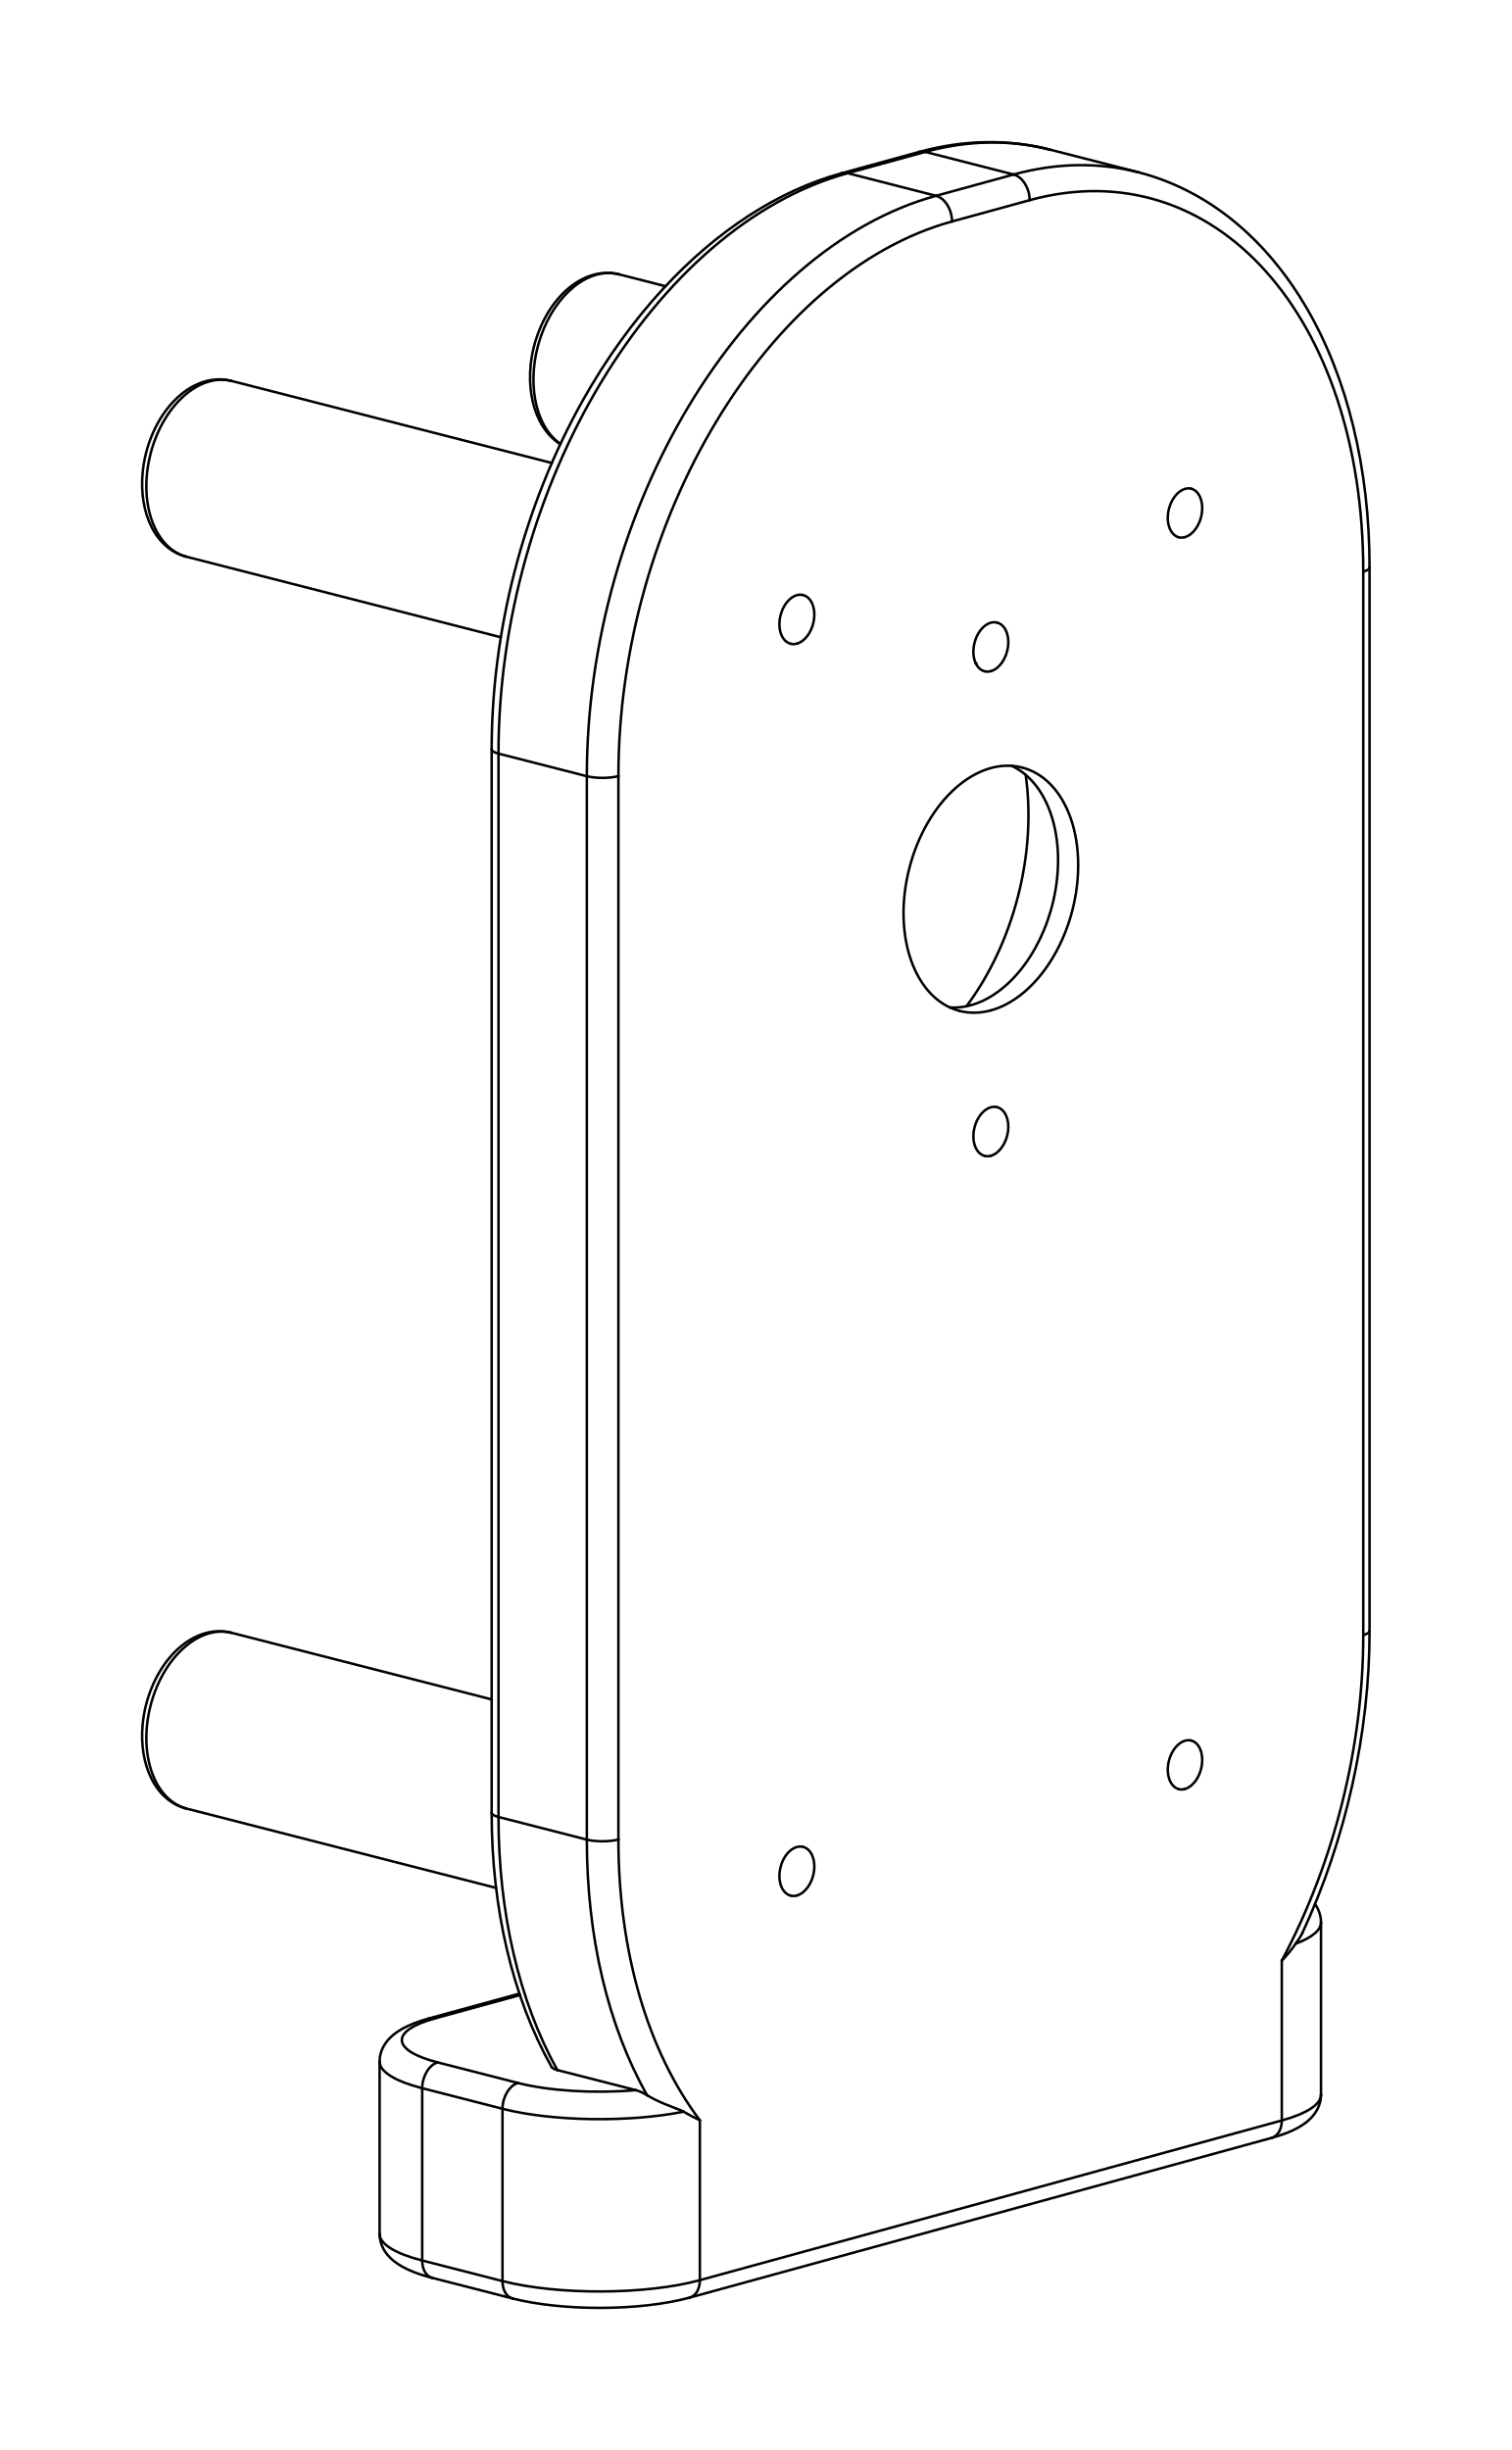
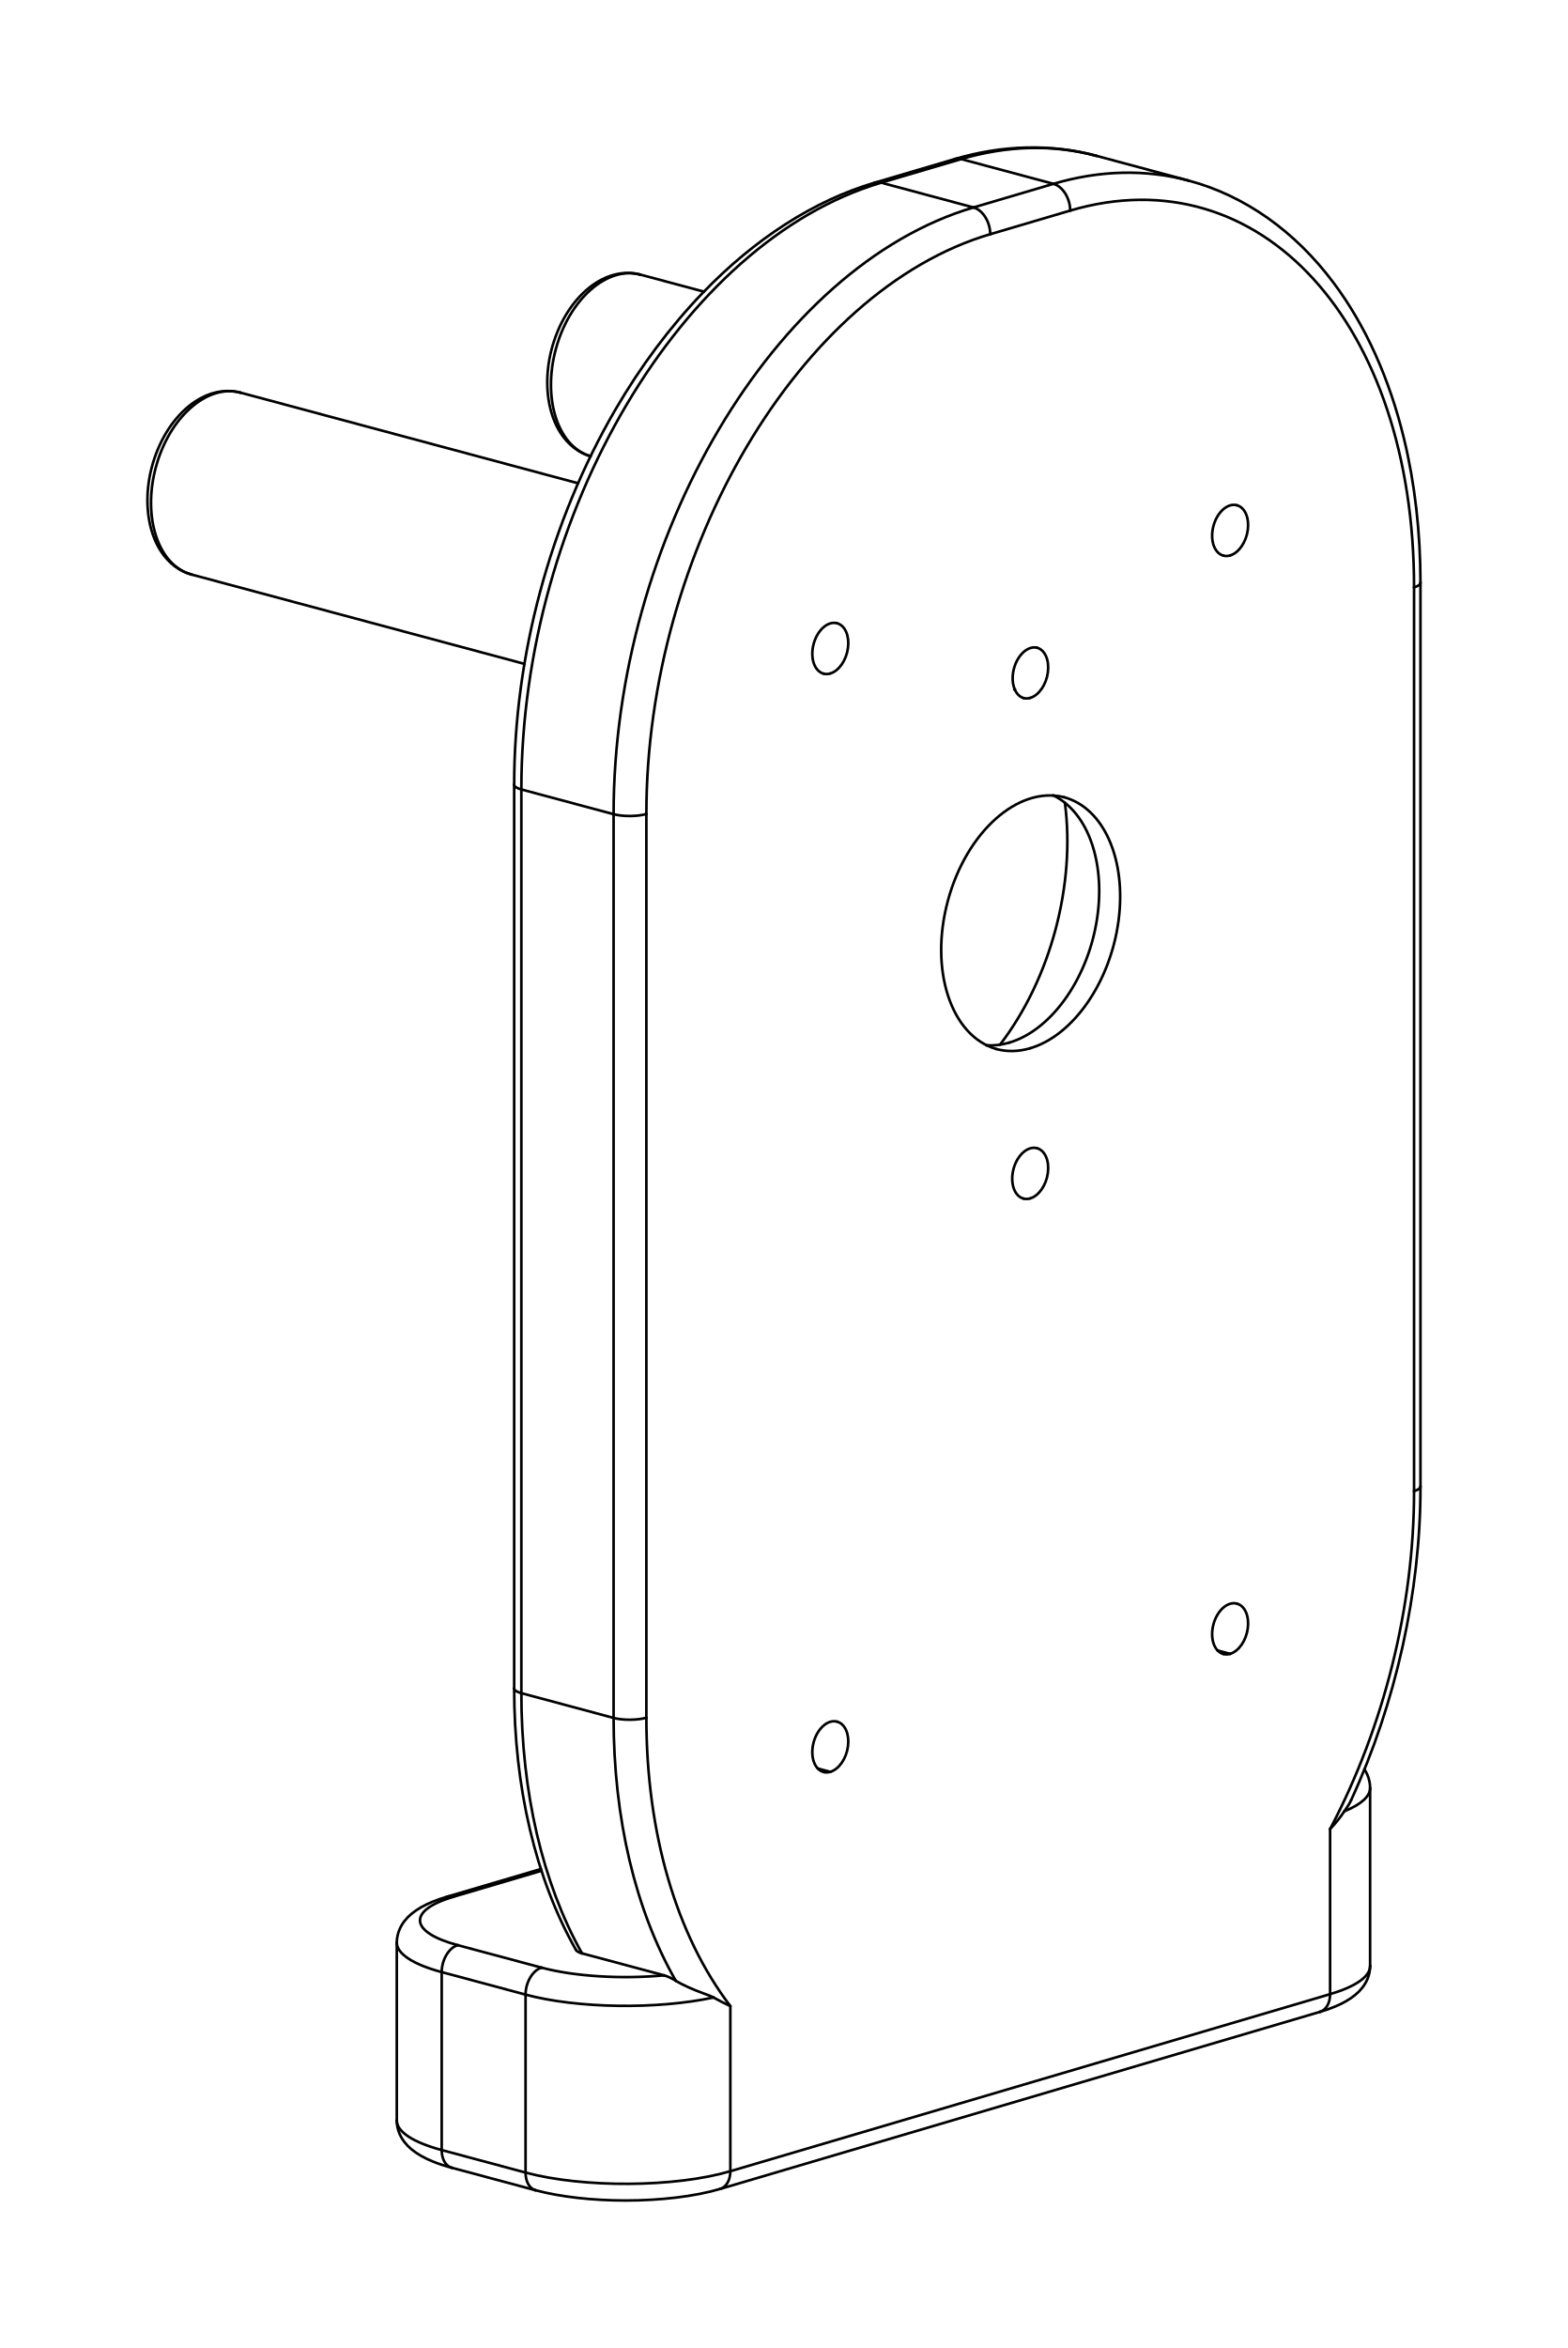
- <svg xmlns="http://www.w3.org/2000/svg" width="54.146mm" height="87.749mm" viewBox="-24.811 -40.443 54.146 87.749" version="1.1">
+ <svg xmlns="http://www.w3.org/2000/svg" width="54.124mm" height="81.027mm" viewBox="-24.815 -36.889 54.124 81.027" version="1.1">
  <g transform="scale(1,-1)" stroke-linecap="round">
    <g fill="none" stroke="rgb(0,0,0)" stroke-width="0.09" id="visible">
-       <path d="M -1.631,-34.601 Q -1.853,-34.466 -2.035,-34.418" />
-       <line x1="-4.848" y1="-33.698" x2="-2.035" y2="-34.418" />
-       <line x1="-2.66" y1="12.647" x2="-2.66" y2="-25.44" />
-       <path d="M -2.66,-25.44 A 17.2,11.523 -104.365 0,1 0.258,-35.498" />
-       <path d="M -0.325,-35.189 Q -0.023,-35.365 0.258,-35.498" />
-       <path d="M -0.325,-35.189 C -0.429,-35.132 -0.549,-35.092 -0.668,-35.045 C -0.885,-34.963 -1.112,-34.871 -1.319,-34.77 C -1.435,-34.713 -1.539,-34.657 -1.631,-34.601" />
-       <path d="M -4.848,-33.698 Q -5.015,-33.654 -5.052,-33.59" />
-       <path d="M 9.291,32.511 A 17.2,11.523 -104.365 0,1 -2.66,12.647" />
-       <line x1="12.07" y1="33.274" x2="9.291" y2="32.511" />
-       <line x1="0.258" y1="-41.223" x2="0.258" y2="-35.498" />
-       <path d="M 24.02,19.969 A 17.2,11.523 -104.365 0,1 12.07,33.274" />
-       <line x1="21.102" y1="-35.503" x2="0.258" y2="-41.223" />
-       <line x1="24.02" y1="-18.118" x2="24.02" y2="19.969" />
-       <line x1="21.102" y1="-35.503" x2="21.102" y2="-29.778" />
-       <path d="M 21.102,-29.778 A 17.2,11.523 -104.365 0,1 24.02,-18.118" />
-       <path d="M 3.732,-27.446 A 0.9,0.603 -104.365 0,1 3.956,-25.706" />
-       <path d="M 3.956,-25.706 A 0.9,0.603 -104.365 0,1 3.509,-27.45" />
-       <path d="M 3.509,-27.45 A 0.9,0.603 -104.365 0,1 3.732,-27.446" />
-       <path d="M 17.628,-23.632 A 0.9,0.603 -104.365 0,1 17.852,-21.893" />
-       <path d="M 17.852,-21.893 A 0.9,0.603 -104.365 0,1 17.405,-23.636" />
-       <path d="M 17.405,-23.636 A 0.9,0.603 -104.365 0,1 17.628,-23.632" />
-       <path d="M 10.68,-0.952 A 0.9,0.603 -104.365 0,1 10.904,0.788" />
-       <path d="M 10.904,0.788 A 0.9,0.603 -104.365 0,1 10.457,-0.956" />
-       <path d="M 10.457,-0.956 A 0.9,0.603 -104.365 0,1 10.68,-0.952" />
-       <path d="M 10.68,4.255 A 4.5,3.015 -104.365 0,1 11.797,12.954" />
-       <path d="M 11.797,12.954 A 4.5,3.015 -104.365 0,1 9.564,4.235" />
-       <path d="M 9.564,4.235 A 4.5,3.015 -104.365 0,1 10.68,4.255" />
-       <path d="M 3.732,17.39 A 0.9,0.603 -104.365 0,1 3.956,19.13" />
-       <path d="M 3.956,19.13 A 0.9,0.603 -104.365 0,1 3.509,17.386" />
-       <path d="M 3.509,17.386 A 0.9,0.603 -104.365 0,1 3.732,17.39" />
-       <path d="M 10.68,16.404 A 0.9,0.603 -104.365 0,1 10.904,18.144" />
-       <path d="M 10.904,18.144 A 0.9,0.603 -104.365 0,1 10.457,16.4" />
-       <path d="M 10.457,16.4 A 0.9,0.603 -104.365 0,1 10.68,16.404" />
-       <path d="M 17.628,21.204 A 0.9,0.603 -104.365 0,1 17.852,22.943" />
-       <path d="M 17.852,22.943 A 0.9,0.603 -104.365 0,1 17.405,21.2" />
-       <path d="M 17.405,21.2 A 0.9,0.603 -104.365 0,1 17.628,21.204" />
-       <path d="M 9.806,4.402 A 8.15,5.46 -104.365 0,1 11.928,12.691" />
-       <path d="M 21.839,-28.788 C 21.782,-28.913 21.697,-29.032 21.599,-29.173" />
-       <path d="M 0.258,-41.223 A 0.8,0.555 -74.654 0,0 -0.105,-41.847" />
-       <path d="M 21.102,-35.503 A 0.8,0.555 -74.654 0,0 20.739,-36.127" />
-       <path d="M 21.599,-29.173 Q 21.382,-29.491 21.102,-29.778" />
-       <path d="M 9.961,4.439 A 4.5,3.015 -104.365 0,1 11.429,13.012" />
-       <path d="M 9.213,4.36 A 4.5,3.015 -104.365 0,1 9.961,4.439" />
-       <line x1="10.138" y1="16.69" x2="10.157" y2="16.686" />
-       <path d="M 10.145,16.677 A 0.9,0.603 -104.365 0,1 10.157,16.686" />
-       <line x1="-3.791" y1="-25.445" x2="-6.955" y2="-24.634" />
-       <line x1="-3.791" y1="12.642" x2="-3.791" y2="-25.445" />
-       <line x1="-6.955" y1="13.452" x2="-6.955" y2="-24.634" />
-       <line x1="-3.791" y1="12.642" x2="-6.955" y2="13.452" />
-       <path d="M -3.791,-25.445 A 18.0,12.059 -104.365 0,1 -1.631,-34.601" />
-       <path d="M -6.955,-24.634 A 18.0,12.059 -104.365 0,1 -4.848,-33.698" />
-       <path d="M -3.791,12.642 A 0.8,0.212 -4.947877294637531e-15 0,1 -2.66,12.647" />
-       <path d="M -3.791,-25.445 A 0.8,0.212 0.0 0,1 -2.66,-25.44" />
-       <path d="M -6.955,13.452 A 0.8,0.212 180.0 0,0 -7.2,13.605" />
-       <path d="M -6.955,-24.634 A 0.8,0.212 180.0 0,0 -7.2,-24.482" />
-       <line x1="8.715" y1="33.43" x2="5.551" y2="34.24" />
-       <path d="M 8.715,33.43 A 18.0,12.059 -104.365 0,1 -3.791,12.642" />
-       <path d="M 5.551,34.24 A 18.0,12.059 -104.365 0,1 -6.955,13.452" />
-       <path d="M -6.812,-35.085 A 0.8,0.536 75.635 0,0 -6.256,-34.161" />
-       <path d="M -6.256,-34.161 A 4.2,1.113 0.0 0,1 -2.035,-34.418" />
-       <path d="M -6.812,-35.085 A 5.0,1.326 0.0 0,1 -0.325,-35.189" />
-       <line x1="-6.189" y1="-31.013" x2="-9.235" y2="-31.849" />
-       <path d="M -9.235,-31.849 A 4.2,1.113 0.0 0,1 -9.133,-33.424" />
-       <line x1="-9.133" y1="-33.424" x2="-6.256" y2="-34.161" />
-       <path d="M 8.715,33.43 A 0.8,0.555 -74.654 0,0 9.291,32.511" />
-       <path d="M 5.551,34.24 A 0.8,0.555 105.346 0,1 5.339,34.24" />
-       <line x1="11.495" y1="34.193" x2="8.715" y2="33.43" />
-       <line x1="8.33" y1="35.003" x2="5.551" y2="34.24" />
-       <line x1="11.495" y1="34.193" x2="8.33" y2="35.003" />
-       <line x1="-6.812" y1="-41.256" x2="-6.812" y2="-35.085" />
-       <path d="M -6.812,-41.256 A 5.0,1.326 0.0 0,1 0.258,-41.223" />
-       <path d="M -9.688,-34.348 A 0.8,0.536 75.635 0,0 -9.133,-33.424" />
-       <line x1="-9.688" y1="-34.348" x2="-6.812" y2="-35.085" />
-       <path d="M 21.599,-29.173 A 5.0,1.326 0.0 0,1 22.506,-28.411" />
-       <path d="M -9.447,-31.849 A 0.8,0.555 -74.654 0,0 -9.235,-31.849" />
-       <path d="M -11.214,-33.394 A 5.0,1.326 0.0 0,1 -9.688,-34.348" />
-       <path d="M 11.495,34.193 A 0.8,0.555 -74.654 0,0 12.07,33.274" />
-       <path d="M 24.245,20.116 A 0.8,0.212 180.0 0,0 24.02,19.969" />
-       <path d="M 15.96,34.274 A 18.0,12.059 -104.365 0,1 11.495,34.193" />
-       <path d="M 24.245,-17.97 A 0.8,0.212 180.0 0,0 24.02,-18.118" />
-       <path d="M 21.102,-35.503 A 5.0,1.326 0.0 0,1 22.506,-34.582" />
-       <path d="M 8.33,35.003 A 0.8,0.555 105.346 0,1 8.118,35.003" />
-       <path d="M 12.796,35.084 A 18.0,12.059 -104.365 0,1 8.33,35.003" />
-       <path d="M -16.534,-18.033 A 3.25,2.177 -104.365 0,1 -18.147,-24.329" />
-       <path d="M -16.534,26.803 A 3.25,2.177 -104.365 0,1 -18.147,20.507" />
-       <path d="M -2.638,30.617 A 3.25,2.177 -104.365 0,1 -4.737,24.544" />
-       <line x1="-9.688" y1="-40.519" x2="-6.812" y2="-41.256" />
-       <line x1="-9.688" y1="-40.519" x2="-9.688" y2="-34.348" />
-       <path d="M -6.812,-41.256 A 0.8,0.536 -104.365 0,1 -6.454,-41.878" />
-       <path d="M -11.214,-39.565 A 5.0,1.326 0.0 0,1 -9.688,-40.519" />
-       <path d="M -9.688,-40.519 A 0.8,0.536 -104.365 0,1 -9.331,-41.141" />
-       <line x1="-7.2" y1="13.605" x2="-7.2" y2="-24.482" />
-       <path d="M -7.2,-24.482 C -7.203,-27.891 -6.455,-31.1 -5.052,-33.59" />
-       <path d="M 5.339,34.24 C 3.074,33.622 0.856,32.175 -1.048,30.111 C -2.121,28.951 -3.095,27.598 -3.931,26.11 C -4.984,24.237 -5.817,22.15 -6.374,19.991 C -6.919,17.883 -7.2,15.708 -7.2,13.605" />
-       <path d="M 22.292,-27.751 C 22.329,-27.803 22.361,-27.858 22.39,-27.916 C 22.464,-28.068 22.506,-28.239 22.506,-28.411" />
-       <line x1="-6.206" y1="-30.96" x2="-9.447" y2="-31.849" />
-       <path d="M -9.447,-31.849 C -9.648,-31.904 -9.834,-31.966 -10.005,-32.034 C -10.276,-32.142 -10.51,-32.265 -10.709,-32.426 C -10.868,-32.554 -11.005,-32.711 -11.098,-32.899 C -11.173,-33.051 -11.215,-33.222 -11.214,-33.394" />
-       <path d="M 24.245,20.116 C 24.249,23.632 23.453,26.932 21.966,29.454 C 21.373,30.463 20.673,31.351 19.882,32.088 C 18.737,33.157 17.399,33.907 15.96,34.274" />
-       <line x1="-0.105" y1="-41.847" x2="20.739" y2="-36.127" />
-       <line x1="24.245" y1="-17.97" x2="24.245" y2="20.116" />
-       <line x1="22.506" y1="-34.582" x2="22.506" y2="-28.411" />
-       <path d="M 21.839,-28.788 C 23.395,-25.444 24.25,-21.602 24.245,-17.97" />
-       <line x1="8.118" y1="35.003" x2="5.339" y2="34.24" />
-       <path d="M 12.796,35.084 C 11.298,35.469 9.698,35.438 8.118,35.003" />
-       <line x1="-7.2" y1="-20.423" x2="-16.534" y2="-18.033" />
-       <line x1="-7.042" y1="-27.174" x2="-18.147" y2="-24.329" />
-       <line x1="-5.046" y1="23.861" x2="-16.534" y2="26.803" />
-       <line x1="-6.872" y1="17.619" x2="-18.147" y2="20.507" />
-       <line x1="-0.974" y1="30.191" x2="-2.638" y2="30.617" />
-       <line x1="12.796" y1="35.084" x2="15.96" y2="34.274" />
-       <path d="M -6.454,-41.878 C -5.6,-42.098 -4.471,-42.217 -3.33,-42.216 C -2.141,-42.216 -0.97,-42.086 -0.105,-41.847" />
-       <line x1="-11.214" y1="-39.565" x2="-11.214" y2="-33.394" />
-       <path d="M 20.739,-36.127 C 20.939,-36.072 21.126,-36.011 21.297,-35.943 C 21.567,-35.835 21.801,-35.711 22.001,-35.551 C 22.159,-35.422 22.297,-35.266 22.389,-35.078 C 22.464,-34.926 22.506,-34.754 22.506,-34.582" />
-       <path d="M -16.534,-18.033 C -16.963,-17.922 -17.434,-17.987 -17.868,-18.214 C -18.187,-18.379 -18.488,-18.629 -18.748,-18.942 C -19.265,-19.56 -19.616,-20.432 -19.699,-21.296 C -19.771,-22.013 -19.661,-22.715 -19.386,-23.26 C -19.112,-23.81 -18.667,-24.198 -18.147,-24.329" />
-       <path d="M -16.534,26.803 C -16.963,26.914 -17.434,26.849 -17.868,26.622 C -18.187,26.457 -18.488,26.207 -18.748,25.894 C -19.265,25.276 -19.616,24.404 -19.699,23.54 C -19.771,22.824 -19.661,22.121 -19.386,21.576 C -19.112,21.026 -18.667,20.638 -18.147,20.507" />
-       <path d="M -2.638,30.617 C -3.067,30.728 -3.538,30.662 -3.972,30.436 C -4.291,30.271 -4.592,30.021 -4.853,29.707 C -5.37,29.09 -5.721,28.218 -5.804,27.353 C -5.875,26.637 -5.766,25.934 -5.49,25.39 C -5.307,25.024 -5.05,24.727 -4.742,24.533" />
-       <line x1="-9.331" y1="-41.141" x2="-6.454" y2="-41.878" />
-       <path d="M -11.214,-39.565 C -11.215,-39.735 -11.174,-39.904 -11.101,-40.054 C -11.009,-40.246 -10.869,-40.405 -10.709,-40.534 C -10.509,-40.695 -10.274,-40.819 -10.003,-40.927 C -9.8,-41.007 -9.576,-41.079 -9.331,-41.141" />
+       <line x1="-4.725" y1="-30.519" x2="-1.894" y2="-31.278" />
+       <path d="M -1.489,-31.464 Q -1.712,-31.328 -1.894,-31.278" />
+       <line x1="-2.503" y1="8.799" x2="-2.503" y2="-22.387" />
+       <path d="M -1.489,-31.464 C -1.232,-31.623 -0.86,-31.781 -0.526,-31.902 C -0.407,-31.948 -0.287,-31.986 -0.185,-32.042" />
+       <path d="M -0.185,-32.042 Q 0.116,-32.212 0.396,-32.339" />
+       <path d="M 0.396,-32.339 A 17.2,11.39 74.98 0,0 -2.503,-22.387" />
+       <path d="M -4.725,-30.519 Q -4.892,-30.473 -4.931,-30.405" />
+       <line x1="23.997" y1="16.62" x2="23.997" y2="-14.567" />
+       <path d="M 12.127,29.622 A 17.2,11.39 74.98 0,0 23.997,16.62" />
+       <path d="M 23.997,-14.567 A 17.2,11.39 74.98 0,0 21.099,-26.229" />
+       <line x1="9.367" y1="28.807" x2="12.127" y2="29.622" />
+       <line x1="21.099" y1="-31.927" x2="21.099" y2="-26.229" />
+       <path d="M -2.503,8.799 A 17.2,11.39 74.98 0,0 9.367,28.807" />
+       <line x1="21.099" y1="-31.927" x2="0.396" y2="-38.037" />
+       <line x1="0.396" y1="-38.037" x2="0.396" y2="-32.339" />
+       <path d="M 17.648,-20.183 A 0.9,0.596 -105.02 0,1 17.881,-18.45" />
+       <path d="M 17.881,-18.45 A 0.9,0.596 -105.02 0,1 17.415,-20.189" />
+       <path d="M 17.415,-20.189 A 0.9,0.596 -105.02 0,1 17.648,-20.183" />
+       <path d="M 10.747,-4.467 A 0.9,0.596 -105.02 0,1 10.98,-2.734" />
+       <path d="M 10.98,-2.734 A 0.9,0.596 -105.02 0,1 10.514,-4.473" />
+       <path d="M 10.514,-4.473 A 0.9,0.596 -105.02 0,1 10.747,-4.467" />
+       <path d="M 17.648,17.721 A 0.9,0.596 -105.02 0,1 17.881,19.454" />
+       <path d="M 17.881,19.454 A 0.9,0.596 -105.02 0,1 17.415,17.715" />
+       <path d="M 17.415,17.715 A 0.9,0.596 -105.02 0,1 17.648,17.721" />
+       <path d="M 10.747,0.715 A 4.5,2.98 -105.02 0,1 11.913,9.379" />
+       <path d="M 11.913,9.379 A 4.5,2.98 -105.02 0,1 9.581,0.687" />
+       <path d="M 9.581,0.687 A 4.5,2.98 -105.02 0,1 10.747,0.715" />
+       <path d="M 10.747,12.805 A 0.9,0.596 -105.02 0,1 10.98,14.538" />
+       <path d="M 10.98,14.538 A 0.9,0.596 -105.02 0,1 10.514,12.8" />
+       <path d="M 10.514,12.8 A 0.9,0.596 -105.02 0,1 10.747,12.805" />
+       <path d="M 3.846,-24.256 A 0.9,0.596 -105.02 0,1 4.08,-22.523" />
+       <path d="M 4.08,-22.523 A 0.9,0.596 -105.02 0,1 3.613,-24.262" />
+       <path d="M 3.613,-24.262 A 0.9,0.596 -105.02 0,1 3.846,-24.256" />
+       <path d="M 3.846,13.648 A 0.9,0.596 -105.02 0,1 4.08,15.381" />
+       <path d="M 4.08,15.381 A 0.9,0.596 -105.02 0,1 3.613,13.642" />
+       <path d="M 3.613,13.642 A 0.9,0.596 -105.02 0,1 3.846,13.648" />
+       <path d="M 9.704,0.837 A 8.15,5.397 -105.02 0,1 11.944,9.187" />
+       <path d="M 21.591,-25.616 C 21.686,-25.478 21.768,-25.36 21.823,-25.236" />
+       <path d="M 21.591,-25.616 Q 21.377,-25.938 21.099,-26.229" />
+       <path d="M 21.099,-31.927 A 0.8,0.556 -73.558 0,0 20.746,-32.539" />
+       <path d="M 0.396,-38.037 A 0.8,0.556 -73.558 0,0 0.043,-38.649" />
+       <line x1="17.216" y1="-20.067" x2="17.648" y2="-20.183" />
+       <path d="M 10.023,0.909 A 4.5,2.98 -105.02 0,1 11.542,9.442" />
+       <path d="M 9.228,0.818 A 4.5,2.98 -105.02 0,1 10.023,0.909" />
+       <line x1="10.197" y1="13.106" x2="10.218" y2="13.1" />
+       <path d="M 10.204,13.09 A 0.9,0.596 -105.02 0,1 10.218,13.1" />
+       <line x1="3.414" y1="-24.14" x2="3.846" y2="-24.256" />
+       <line x1="-3.634" y1="-22.395" x2="-6.818" y2="-21.54" />
+       <line x1="-3.634" y1="-22.395" x2="-3.634" y2="8.792" />
+       <line x1="-6.818" y1="-21.54" x2="-6.818" y2="9.646" />
+       <line x1="-3.634" y1="8.792" x2="-6.818" y2="9.646" />
+       <path d="M -1.489,-31.464 A 18.0,11.92 74.98 0,0 -3.634,-22.395" />
+       <path d="M -4.725,-30.519 A 18.0,11.92 74.98 0,0 -6.818,-21.54" />
+       <path d="M -3.634,-22.395 A 0.8,0.225 9.943492026924344e-15 0,1 -2.503,-22.387" />
+       <path d="M -3.634,8.792 A 0.8,0.225 0.0 0,1 -2.503,8.799" />
+       <path d="M -6.818,-21.54 A 0.8,0.225 -180.0 0,0 -7.066,-21.378" />
+       <path d="M -6.818,9.646 A 0.8,0.225 180.0 0,0 -7.066,9.809" />
+       <path d="M -3.634,8.792 A 18.0,11.92 74.98 0,0 8.788,29.73" />
+       <path d="M -6.818,9.646 A 18.0,11.92 74.98 0,0 5.604,30.585" />
+       <line x1="8.788" y1="29.73" x2="5.604" y2="30.585" />
+       <line x1="-6.125" y1="-27.67" x2="-9.157" y2="-28.565" />
+       <path d="M -9.157,-28.565 A 4.2,1.182 0.0 0,1 -9.016,-30.236" />
+       <line x1="-9.016" y1="-30.236" x2="-6.121" y2="-31.012" />
+       <path d="M -6.121,-31.012 A 4.2,1.182 -1.657248671154058e-15 0,1 -1.894,-31.278" />
+       <path d="M -6.673,-31.943 A 0.8,0.53 74.98 0,0 -6.121,-31.012" />
+       <path d="M -6.673,-31.943 A 5.0,1.407 -1.657248671154058e-15 0,1 -0.185,-32.042" />
+       <path d="M 8.788,29.73 A 0.8,0.556 -73.558 0,0 9.367,28.807" />
+       <path d="M 5.604,30.585 A 0.8,0.556 106.442 0,1 5.377,30.584" />
+       <line x1="8.788" y1="29.73" x2="11.548" y2="30.545" />
+       <line x1="5.604" y1="30.585" x2="8.364" y2="31.399" />
+       <line x1="11.548" y1="30.545" x2="8.364" y2="31.399" />
+       <line x1="-6.673" y1="-38.084" x2="-6.673" y2="-31.943" />
+       <path d="M -6.673,-38.084 A 5.0,1.407 -1.657248671154058e-15 0,1 0.396,-38.037" />
+       <path d="M 21.591,-25.616 A 5.0,1.407 0.0 0,1 22.48,-24.815" />
+       <path d="M -9.384,-28.565 A 0.8,0.556 -73.558 0,0 -9.157,-28.565" />
+       <path d="M -11.118,-30.148 A 5.0,1.407 0.0 0,1 -9.568,-31.166" />
+       <path d="M -9.568,-31.166 A 0.8,0.53 74.98 0,0 -9.016,-30.236" />
+       <line x1="-9.568" y1="-31.166" x2="-6.673" y2="-31.943" />
+       <path d="M 24.218,16.775 A 0.8,0.225 -180.0 0,0 23.997,16.62" />
+       <path d="M 24.218,-14.412 A 0.8,0.225 180.0 0,0 23.997,-14.567" />
+       <path d="M 11.548,30.545 A 0.8,0.556 -73.558 0,0 12.127,29.622" />
+       <path d="M 11.548,30.545 A 18.0,11.92 74.98 0,0 16.213,30.657" />
+       <path d="M 21.099,-31.927 A 5.0,1.407 0.0 0,1 22.48,-30.956" />
+       <path d="M 8.364,31.399 A 0.8,0.556 106.442 0,1 8.138,31.399" />
+       <path d="M 8.364,31.399 A 18.0,11.92 74.98 0,0 13.029,31.512" />
+       <path d="M -2.714,27.413 A 3.25,2.152 -105.02 0,1 -4.43,21.144" />
+       <path d="M -16.516,23.34 A 3.25,2.152 -105.02 0,1 -18.201,17.062" />
+       <line x1="-9.568" y1="-37.307" x2="-6.673" y2="-38.084" />
+       <line x1="-9.568" y1="-37.307" x2="-9.568" y2="-31.166" />
+       <path d="M -6.673,-38.084 A 0.8,0.53 -105.02 0,1 -6.329,-38.694" />
+       <path d="M -11.118,-36.289 A 5.0,1.407 0.0 0,1 -9.568,-37.307" />
+       <path d="M -9.568,-37.307 A 0.8,0.53 -105.02 0,1 -9.223,-37.917" />
+       <line x1="-7.066" y1="-21.378" x2="-7.066" y2="9.809" />
+       <path d="M -4.931,-30.405 C -6.326,-27.951 -7.069,-24.772 -7.066,-21.378" />
+       <path d="M -7.066,9.809 C -7.067,11.999 -6.761,14.272 -6.17,16.47 C -5.574,18.696 -4.687,20.842 -3.571,22.755 C -2.693,24.261 -1.675,25.623 -0.56,26.78 C 1.236,28.645 3.286,29.969 5.377,30.584" />
+       <path d="M 22.284,-24.169 Q 22.344,-24.262 22.388,-24.364 Q 22.479,-24.579 22.48,-24.815" />
+       <line x1="-6.144" y1="-27.609" x2="-9.384" y2="-28.565" />
+       <path d="M -9.384,-28.565 C -9.567,-28.619 -9.738,-28.679 -9.897,-28.744 C -10.173,-28.859 -10.411,-28.99 -10.613,-29.158 C -10.786,-29.303 -10.933,-29.481 -11.023,-29.693 C -11.085,-29.837 -11.117,-29.989 -11.118,-30.148" />
+       <line x1="24.218" y1="16.775" x2="24.218" y2="-14.412" />
+       <path d="M 16.213,30.657 C 18.157,30.139 19.896,28.902 21.22,27.127 C 22.323,25.656 23.149,23.818 23.648,21.757 C 24.026,20.199 24.218,18.514 24.218,16.775" />
+       <path d="M 24.218,-14.412 C 24.223,-18.03 23.372,-21.876 21.823,-25.236" />
+       <line x1="22.48" y1="-30.956" x2="22.48" y2="-24.815" />
+       <line x1="20.746" y1="-32.539" x2="0.043" y2="-38.649" />
+       <path d="M 8.138,31.399 C 9.791,31.889 11.47,31.932 13.029,31.512" />
+       <line x1="5.377" y1="30.584" x2="8.138" y2="31.399" />
+       <line x1="-0.517" y1="26.824" x2="-2.714" y2="27.413" />
+       <line x1="-4.86" y1="20.212" x2="-16.516" y2="23.34" />
+       <line x1="-6.712" y1="13.979" x2="-18.201" y2="17.062" />
+       <line x1="13.029" y1="31.512" x2="16.213" y2="30.657" />
+       <path d="M -6.329,-38.694 C -5.474,-38.924 -4.354,-39.048 -3.221,-39.048 C -2.016,-39.048 -0.83,-38.908 0.043,-38.649" />
+       <line x1="-11.118" y1="-36.289" x2="-11.118" y2="-30.148" />
+       <path d="M 20.746,-32.539 C 20.93,-32.485 21.101,-32.425 21.259,-32.36 C 21.535,-32.245 21.774,-32.114 21.975,-31.946 C 22.148,-31.801 22.295,-31.623 22.386,-31.411 C 22.448,-31.267 22.479,-31.115 22.48,-30.956" />
+       <path d="M -2.714,27.413 C -3.138,27.528 -3.605,27.467 -4.038,27.246 C -4.352,27.086 -4.649,26.843 -4.91,26.538 C -5.441,25.92 -5.808,25.034 -5.899,24.156 C -5.988,23.333 -5.837,22.531 -5.473,21.962 C -5.215,21.554 -4.848,21.264 -4.43,21.144" />
+       <path d="M -16.516,23.34 C -16.94,23.455 -17.407,23.394 -17.839,23.172 C -18.154,23.012 -18.451,22.77 -18.711,22.465 C -19.243,21.847 -19.61,20.961 -19.701,20.083 C -19.79,19.26 -19.638,18.458 -19.275,17.889 C -19.01,17.47 -18.632,17.177 -18.201,17.062" />
+       <line x1="-9.223" y1="-37.917" x2="-6.329" y2="-38.694" />
+       <path d="M -11.118,-36.289 C -11.117,-36.447 -11.086,-36.598 -11.024,-36.742 C -10.934,-36.954 -10.789,-37.131 -10.617,-37.276 C -10.41,-37.448 -10.165,-37.583 -9.881,-37.7 C -9.681,-37.781 -9.462,-37.853 -9.223,-37.917" />
    </g>
  </g>
</svg>
